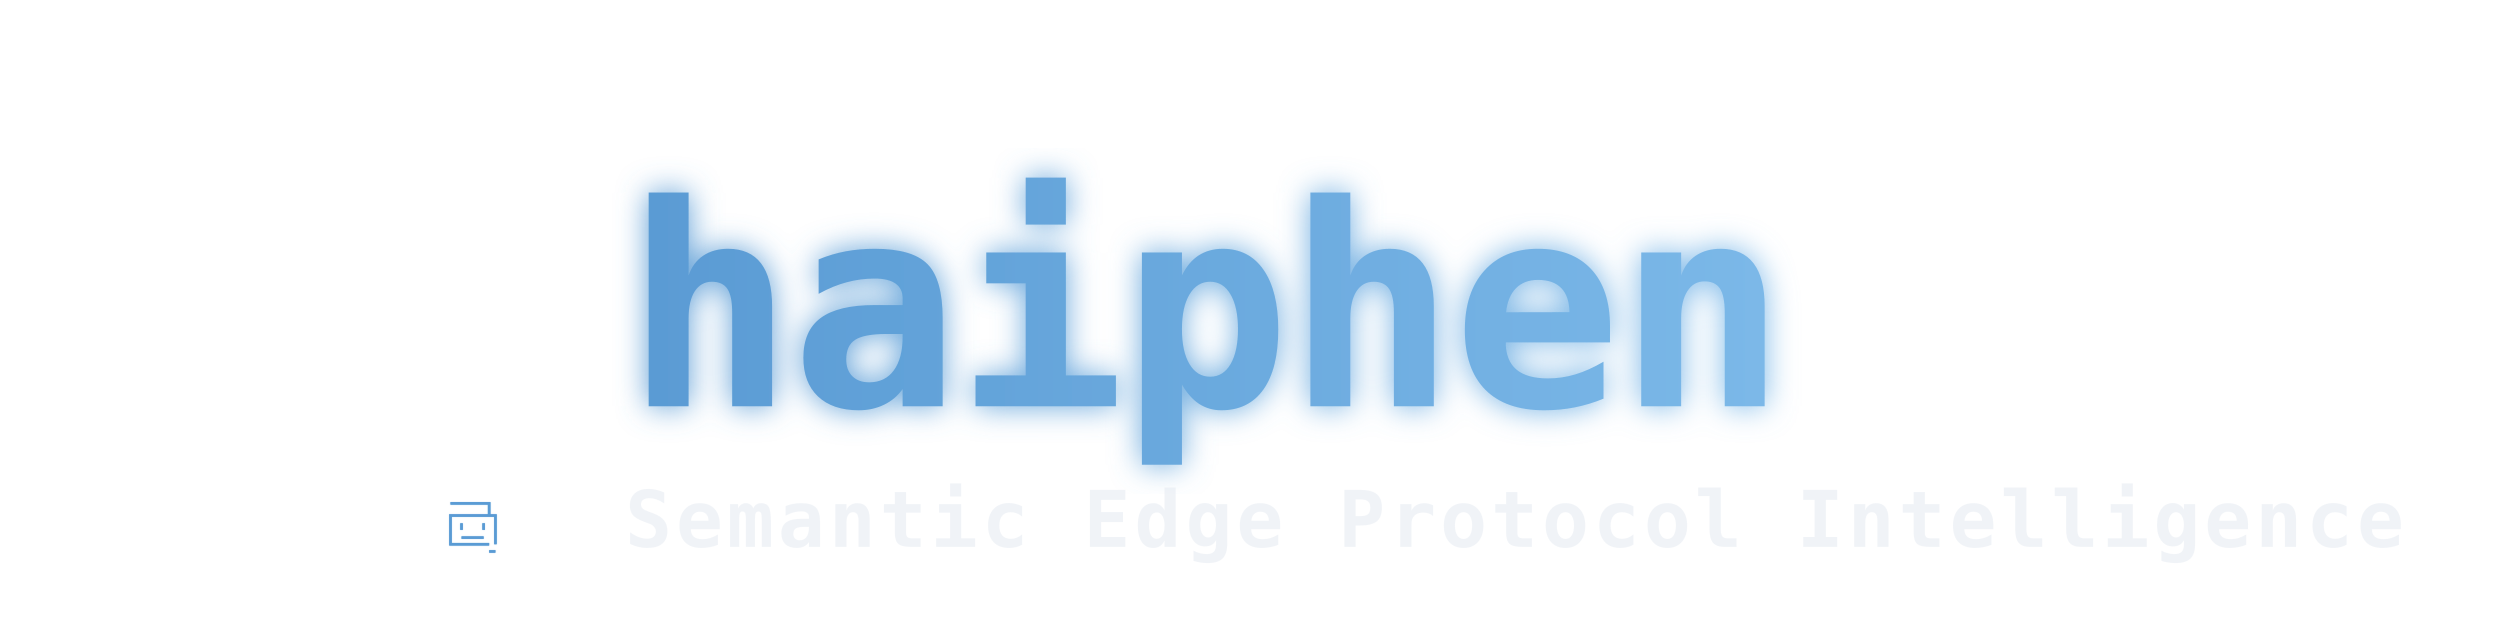
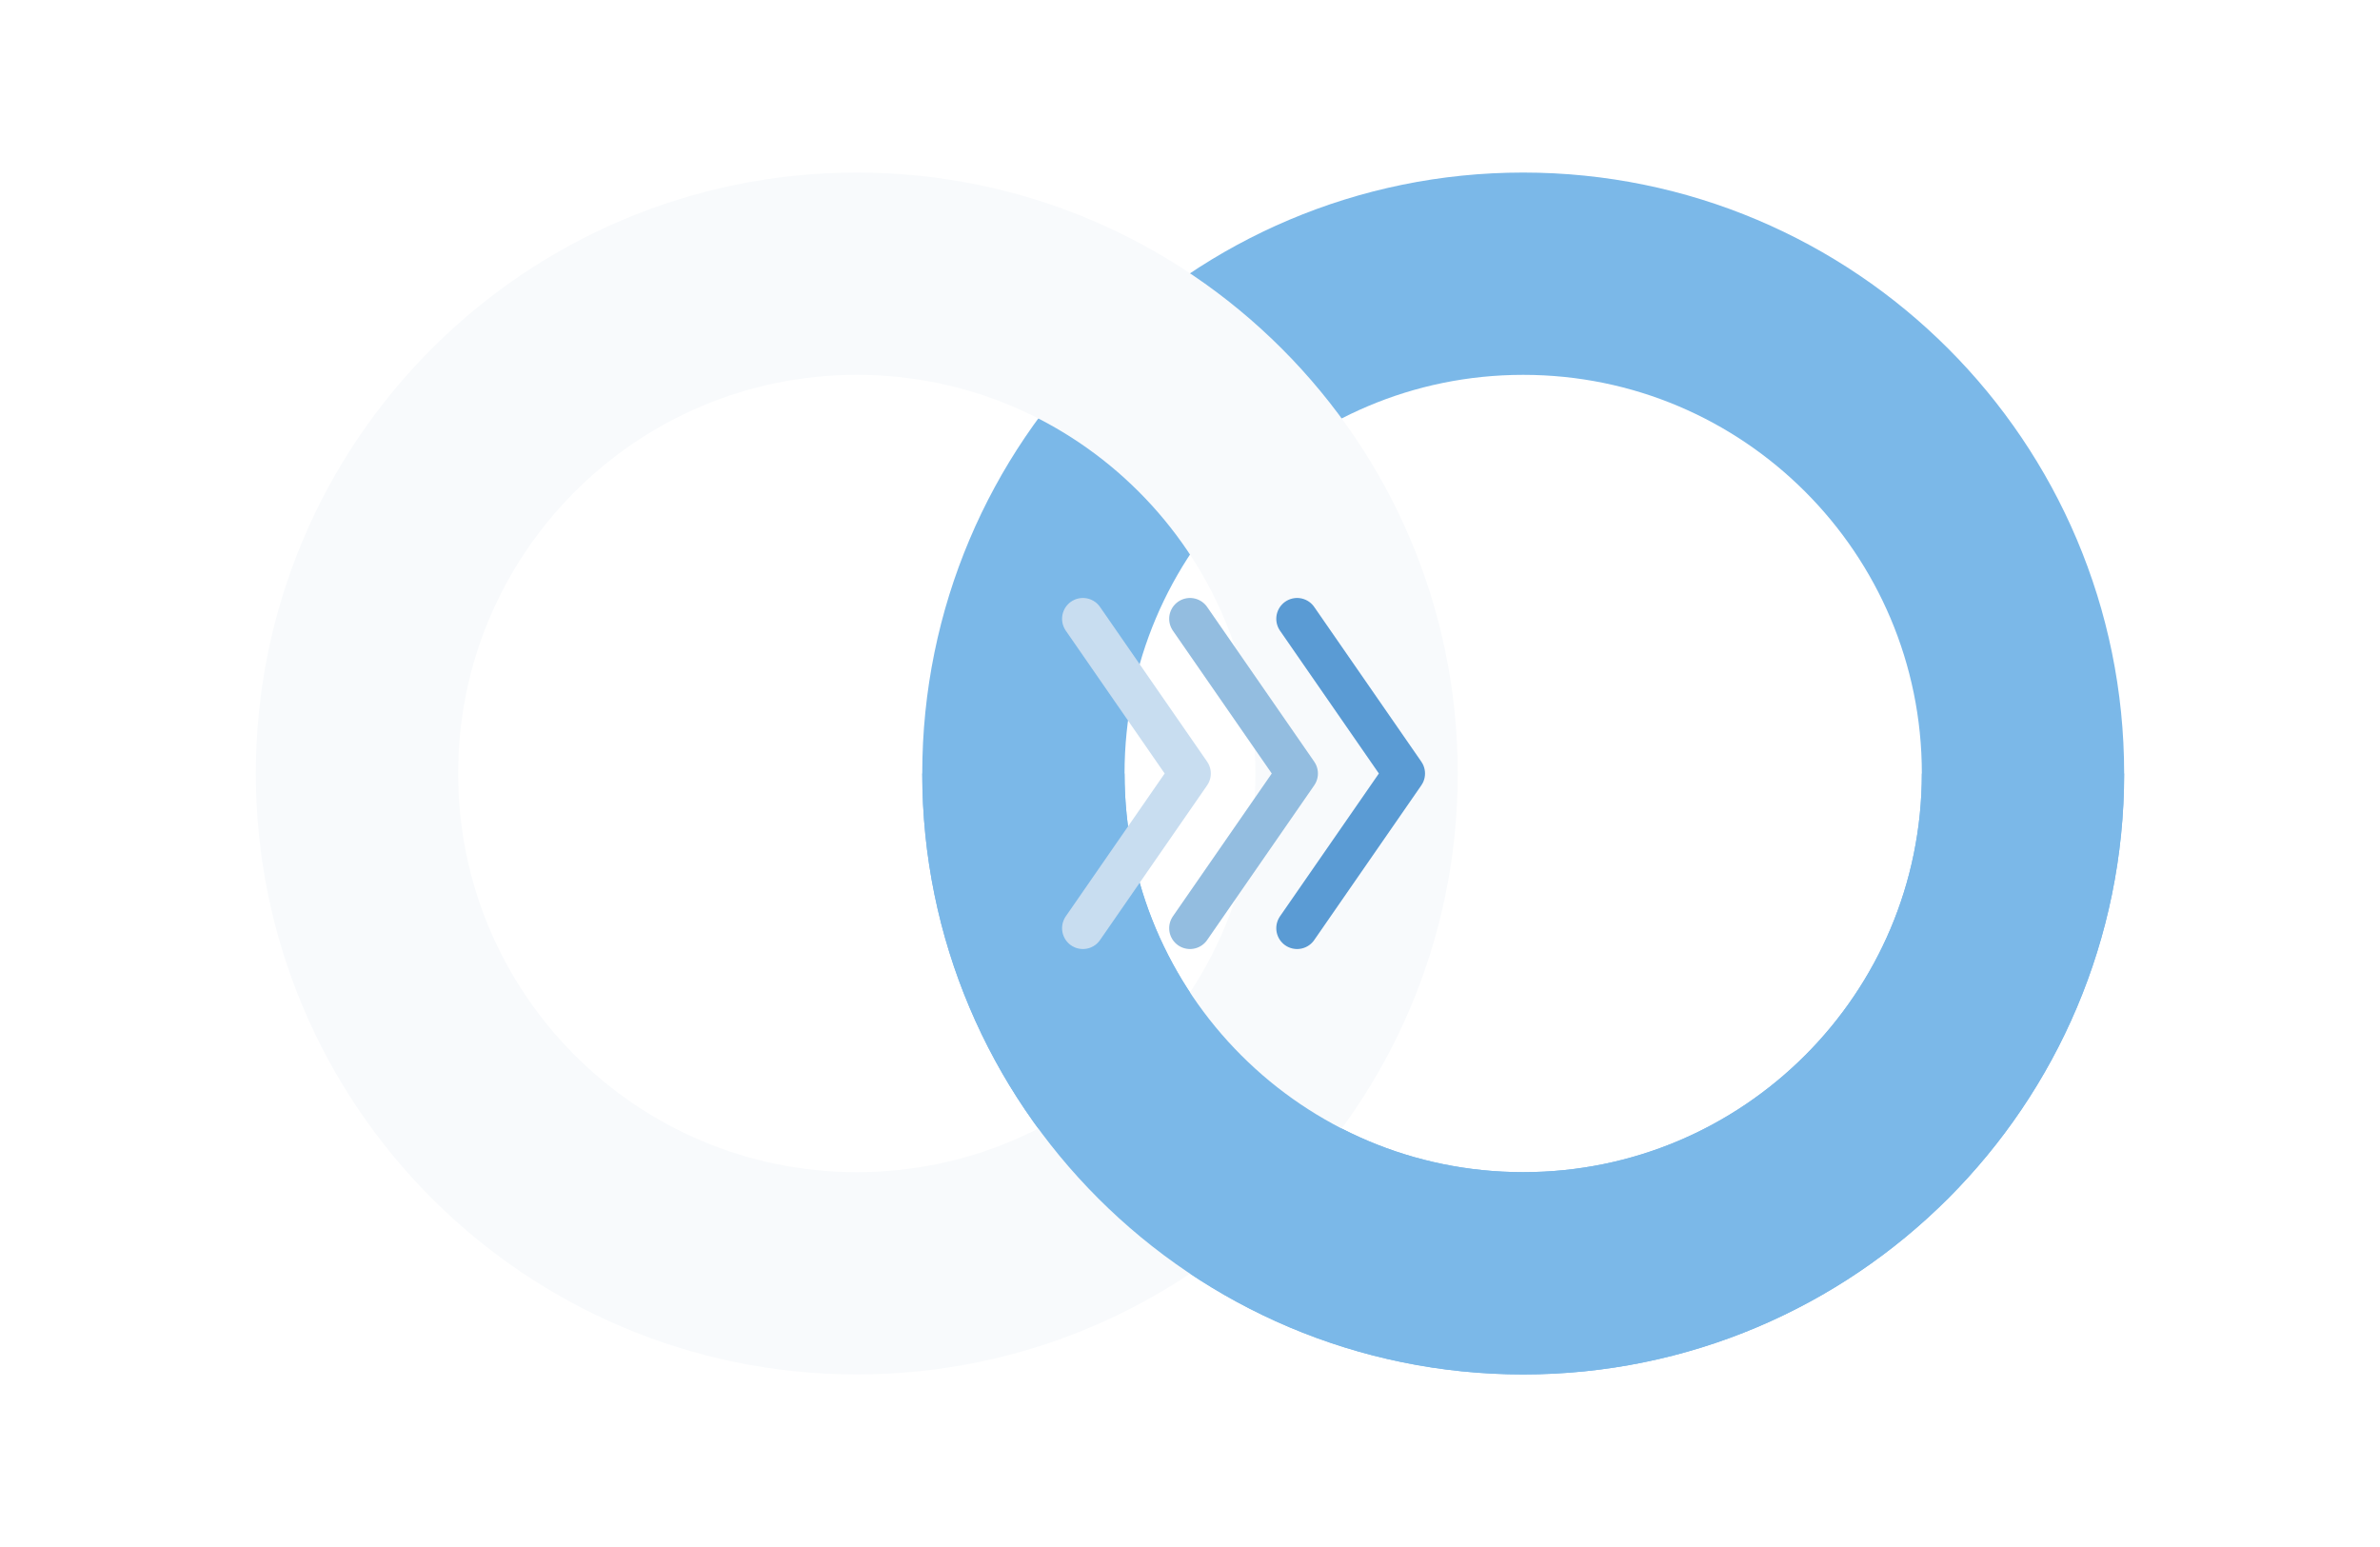
- <svg xmlns="http://www.w3.org/2000/svg" viewBox="0 0 320 80">
+ <svg xmlns="http://www.w3.org/2000/svg" viewBox="0 0 200 130">
  <defs>
-     <filter id="logoGlow">
-       <feGaussianBlur stdDeviation="2" result="blur" />
-       <feMerge>
-         <feMergeNode in="blur" />
-         <feMergeNode in="SourceGraphic" />
-       </feMerge>
-     </filter>
-     <linearGradient id="logoGrad" x1="0" y1="0" x2="1" y2="0">
-       <stop offset="0%" stop-color="#5A9BD4" />
-       <stop offset="100%" stop-color="#7BB8E8" />
-     </linearGradient>
+     <clipPath id="rf">
+       <rect x="60" y="65" width="130" height="70" />
+     </clipPath>
  </defs>
-   <g transform="translate(16,12) scale(0.055)" filter="url(#logoGlow)">
-     <polygon fill="#5A9BD4" points="847.49,1051.43 754.49,1051.43 754.49,978.57 865.06,978.57 865.06,1048.43 859.06,1048.43       859.06,984.57 760.49,984.57 760.49,1045.43 847.49,1045.43" />
-     <polygon fill="#5A9BD4" points="850.49,981.57 844.49,981.57 844.49,956.29 757.49,956.29 757.49,950.29 850.49,950.29" />
-     <rect x="847.49" y="1062.15" fill="#5A9BD4" width="14.57" height="6" />
-     <rect x="780.2" y="999.57" fill="#5A9BD4" width="6" height="15.43" />
-     <rect x="831.63" y="999.57" fill="#5A9BD4" width="6" height="15.43" />
-     <rect x="783.2" y="1030" fill="#5A9BD4" width="51.43" height="6" />
-   </g>
-   <text x="80" y="52" font-family="ui-monospace, SFMono-Regular, Menlo, Monaco, Consolas, monospace" font-size="36" font-weight="800" fill="url(#logoGrad)" filter="url(#logoGlow)" letter-spacing="-0.5">haiphen</text>
-   <text x="80" y="70" font-family="ui-monospace, SFMono-Regular, Menlo, Monaco, Consolas, monospace" font-size="10" font-weight="600" fill="rgba(226,232,240,0.5)" letter-spacing="0.5">Semantic Edge Protocol Intelligence</text>
+   <circle cx="128" cy="65" r="42" fill="none" stroke="#7BB8E8" stroke-width="17" />
+   <circle cx="72" cy="65" r="42" fill="none" stroke="#f8fafc" stroke-width="17" />
+   <circle cx="128" cy="65" r="42" fill="none" stroke="#7BB8E8" stroke-width="17" clip-path="url(#rf)" />
+   <polyline points="91,52 100,65 91,78" fill="none" stroke="#c8ddf0" stroke-width="3.5" stroke-linecap="round" stroke-linejoin="round" />
+   <polyline points="100,52 109,65 100,78" fill="none" stroke="#93bde0" stroke-width="3.5" stroke-linecap="round" stroke-linejoin="round" />
+   <polyline points="109,52 118,65 109,78" fill="none" stroke="#5A9BD4" stroke-width="3.5" stroke-linecap="round" stroke-linejoin="round" />
</svg>
